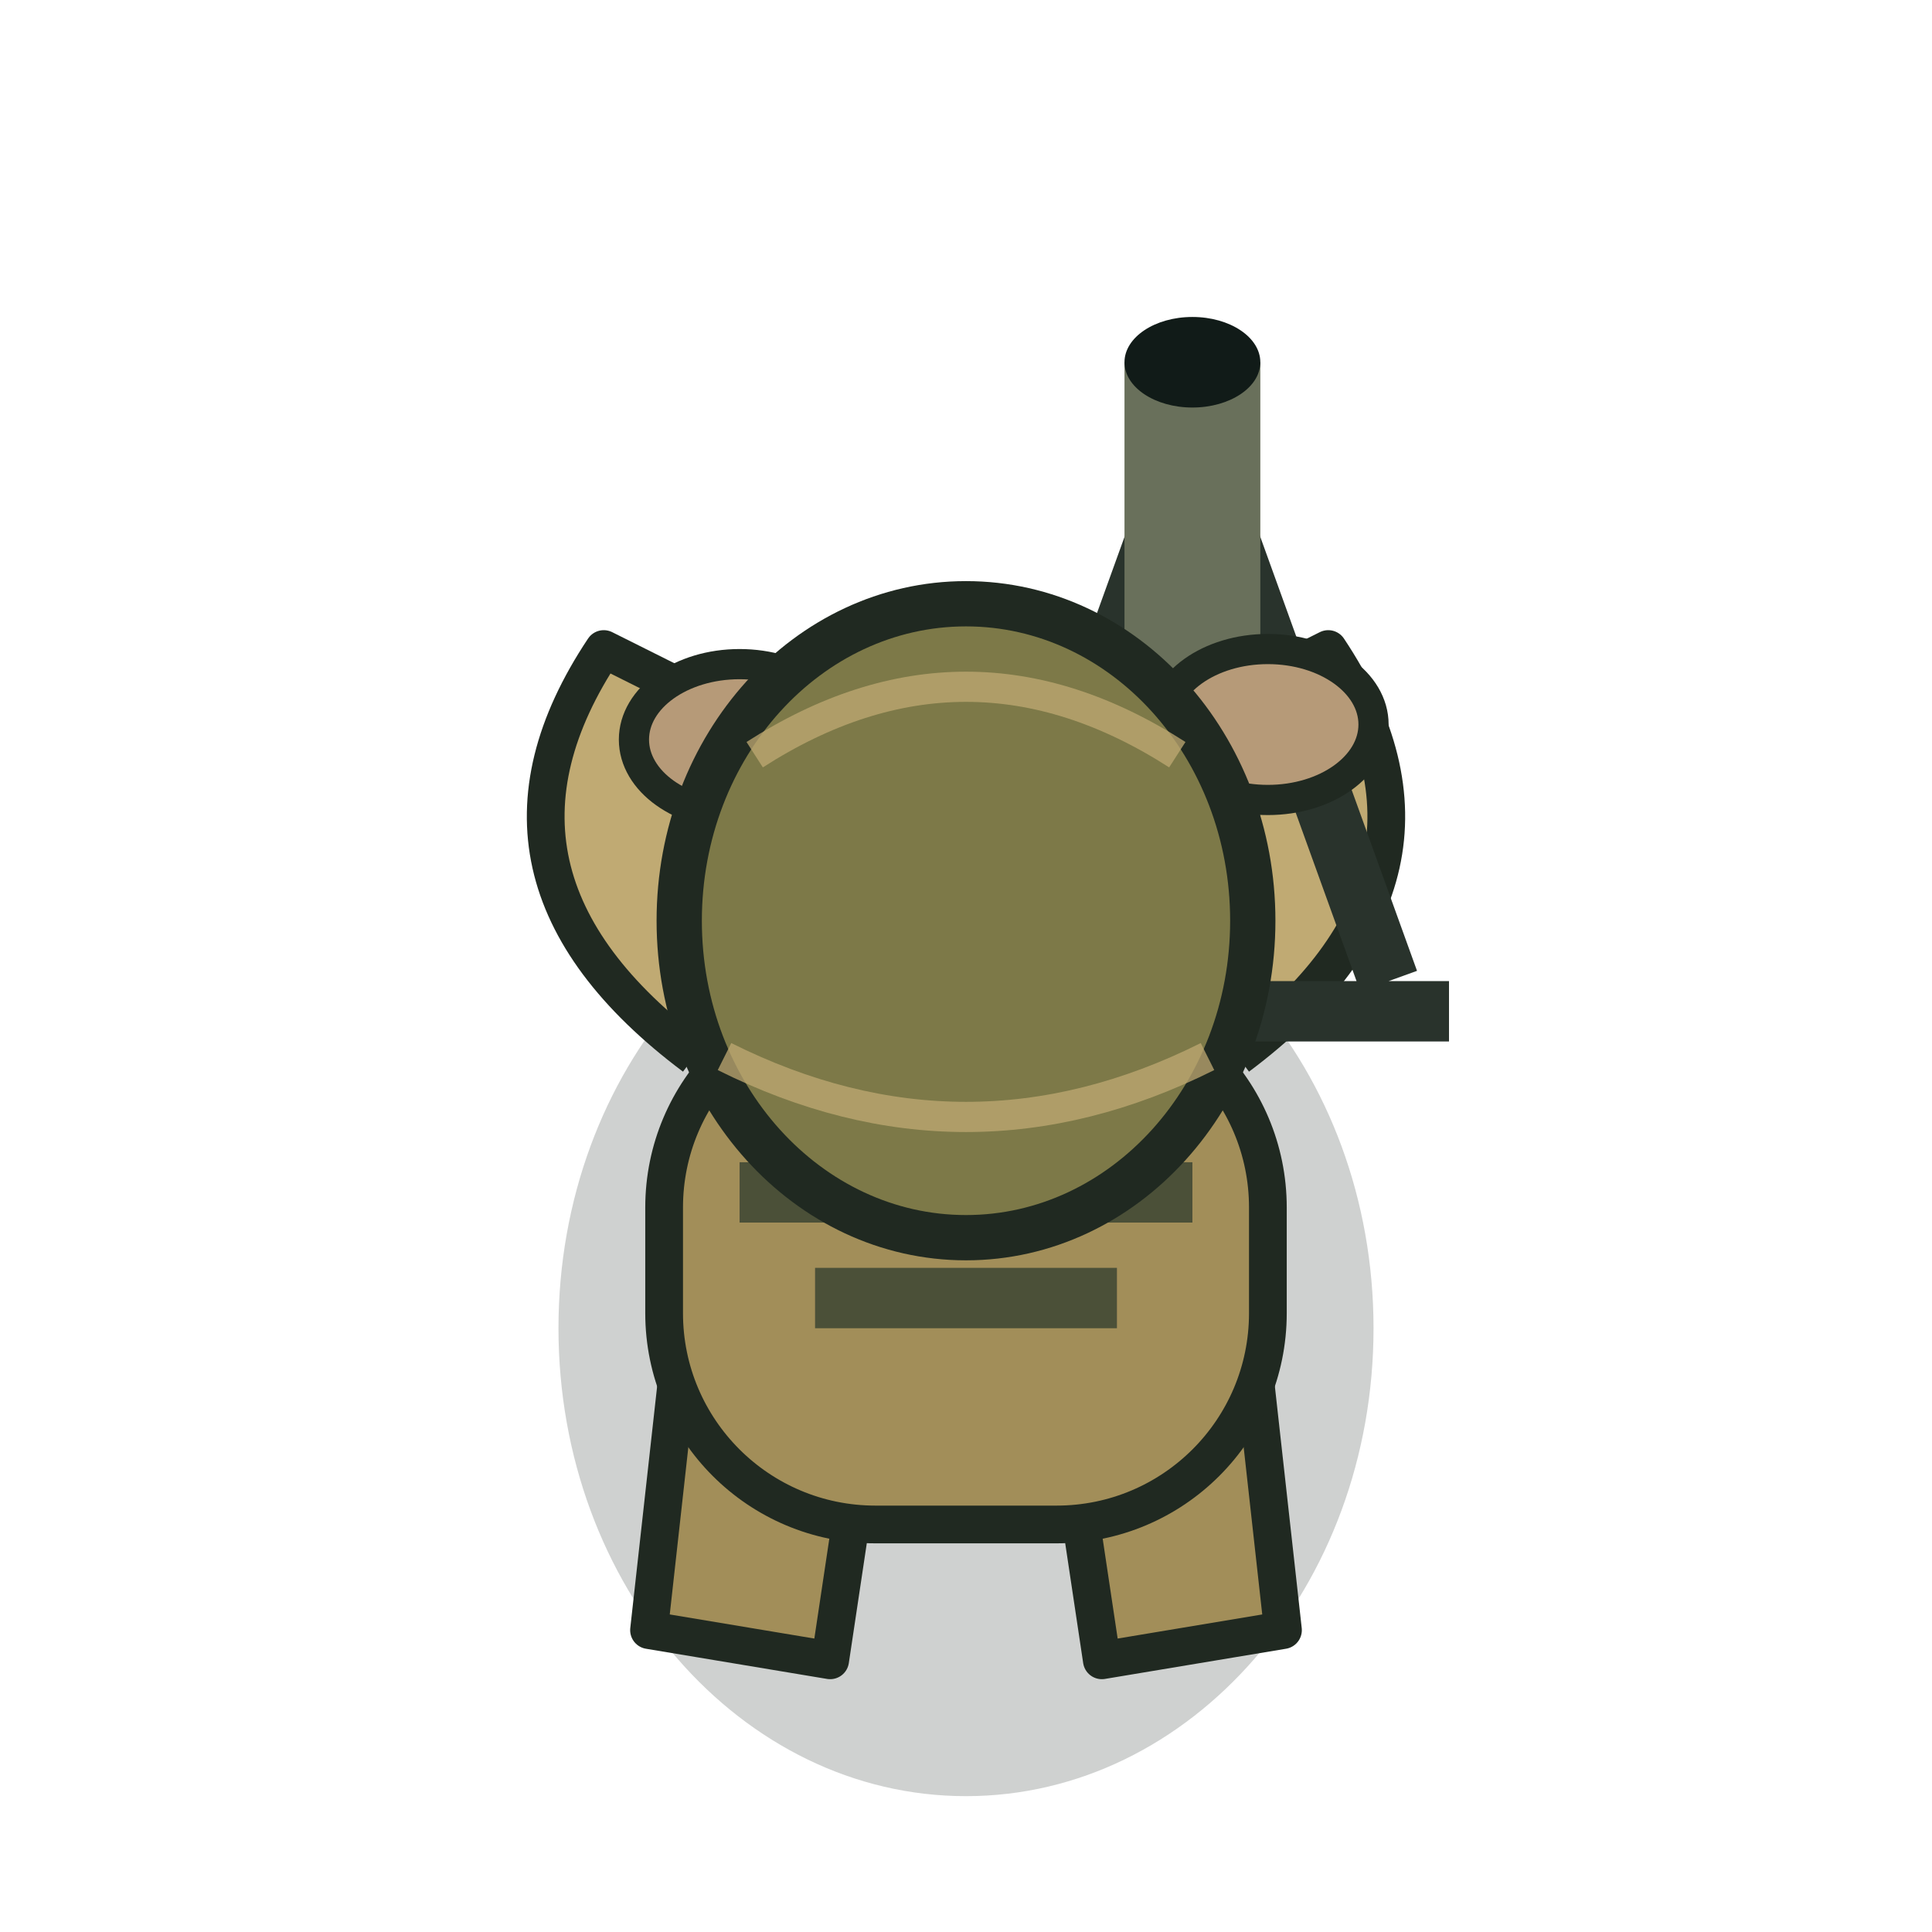
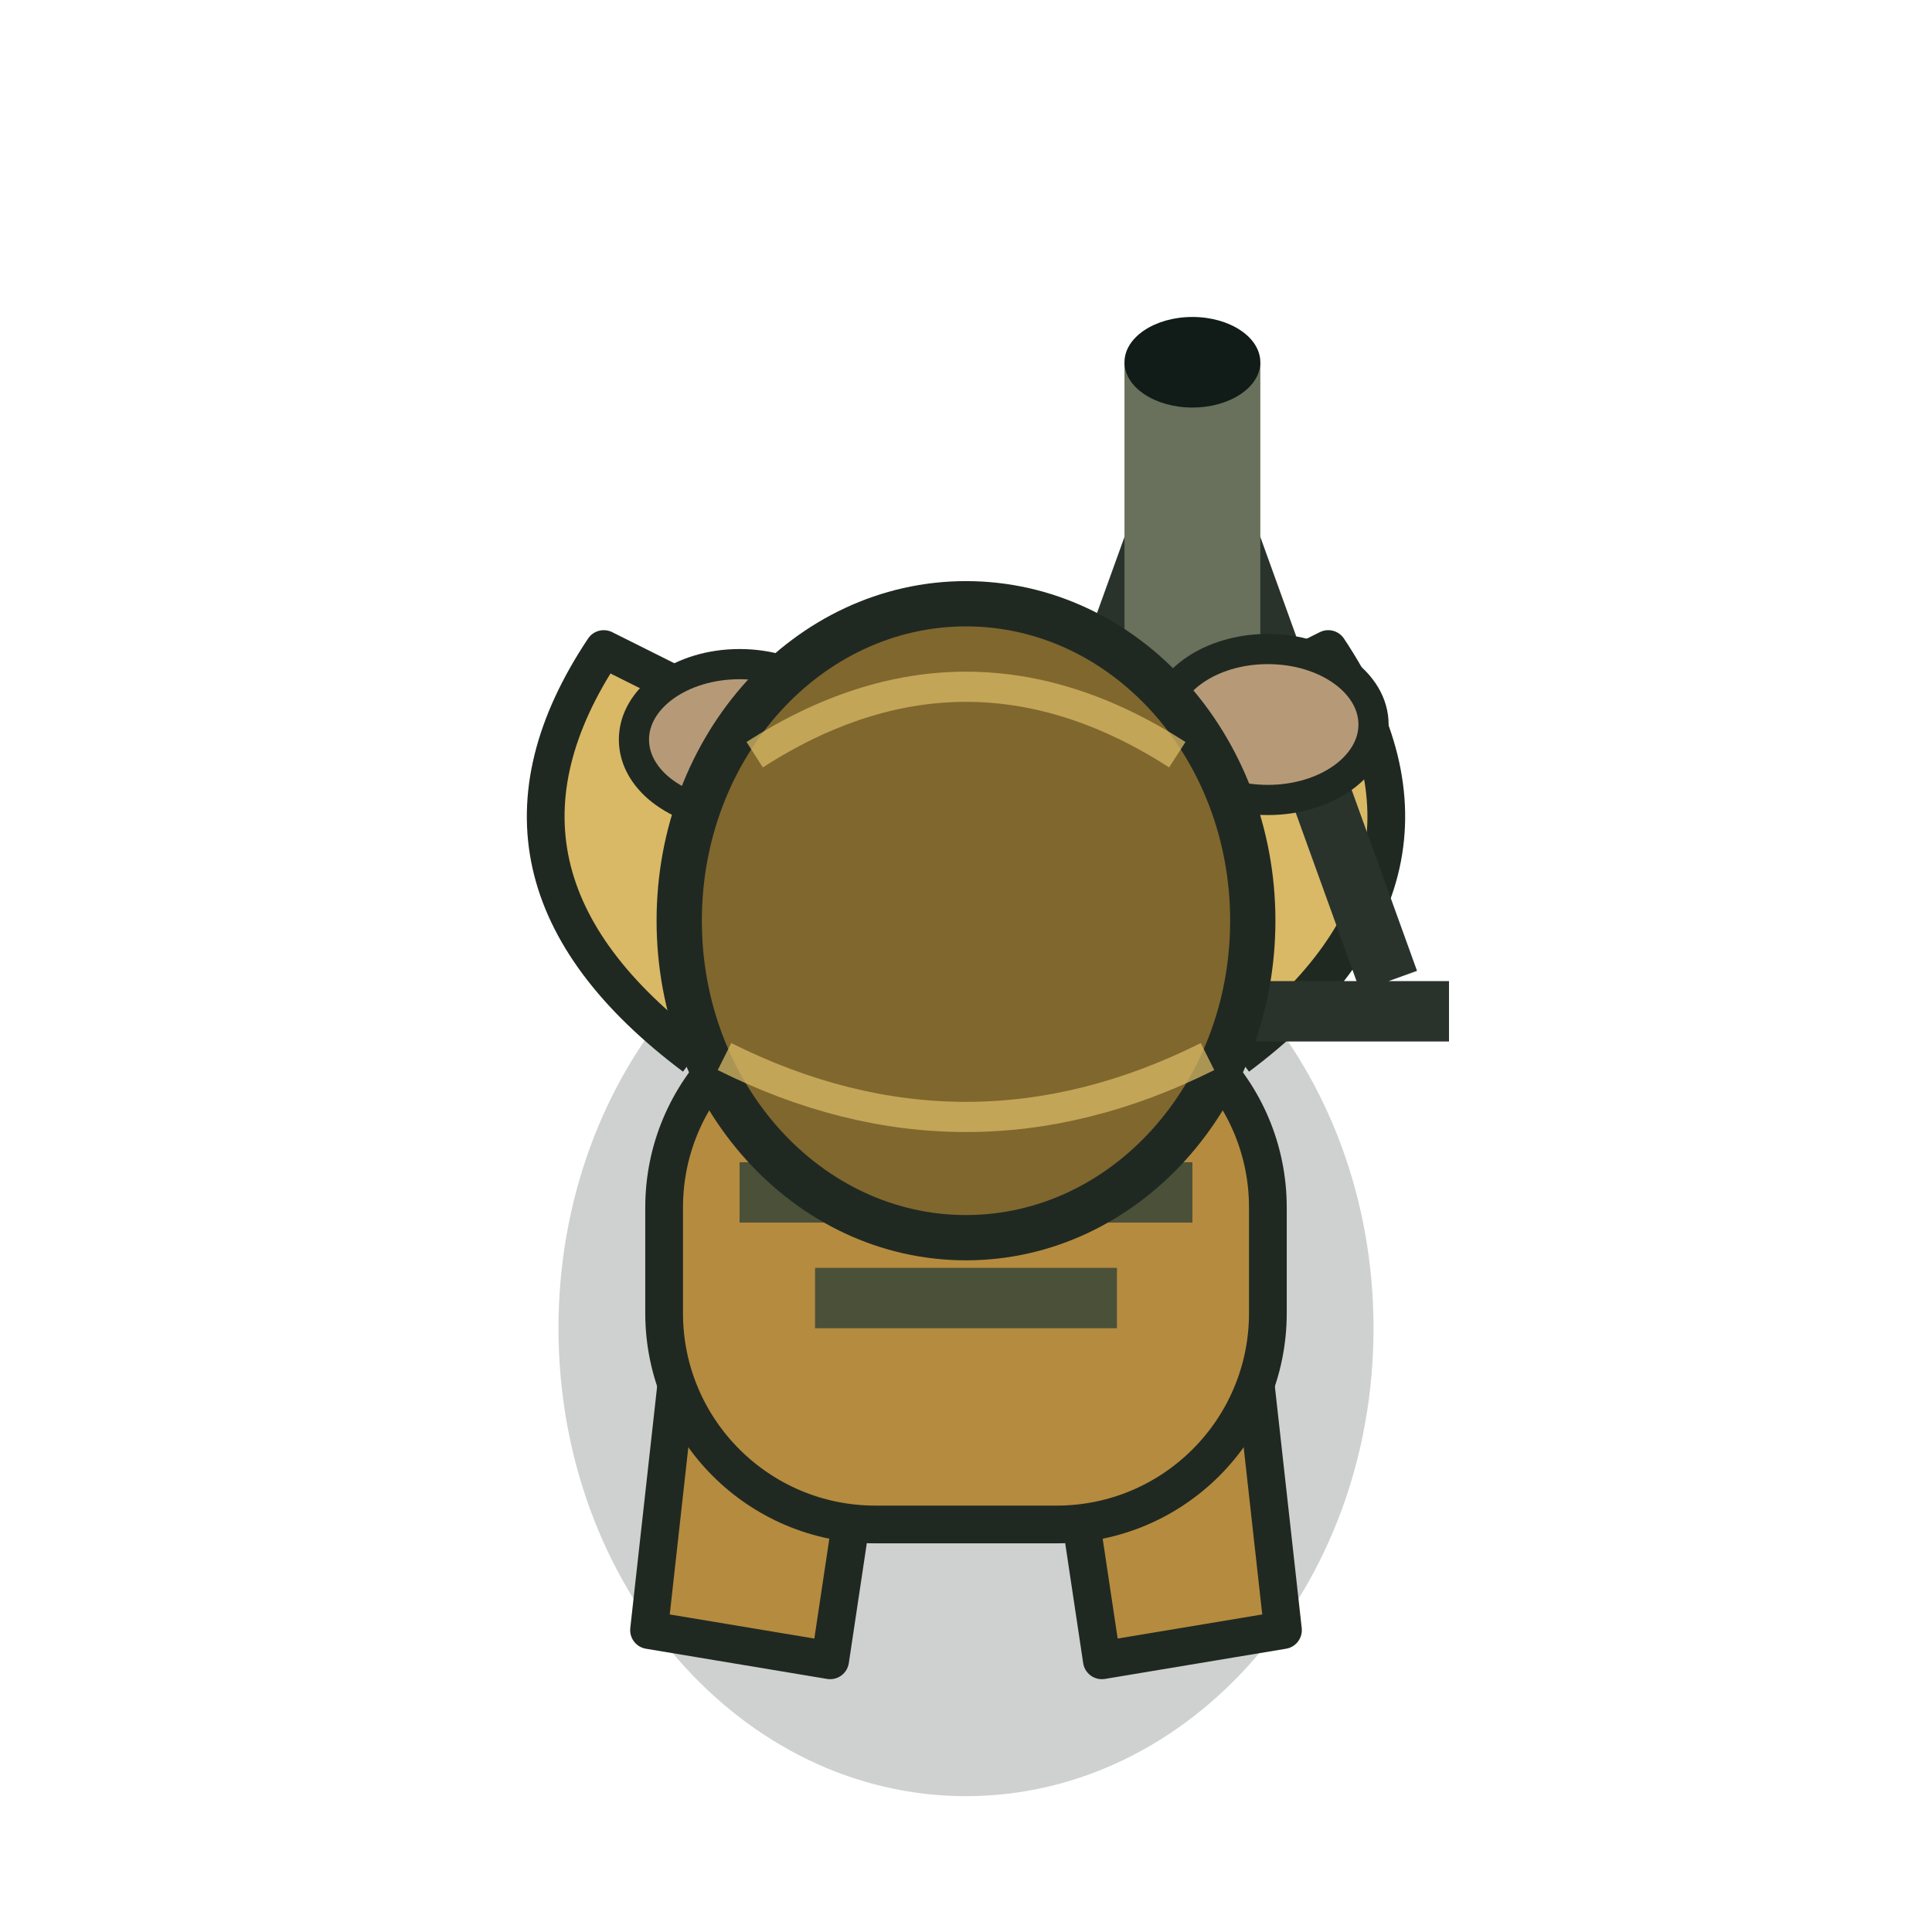
<svg xmlns="http://www.w3.org/2000/svg" width="128" height="128" viewBox="0 0 128 128">
  <g transform="translate(64 70)" stroke-linejoin="round">
    <ellipse cy="18" rx="27" ry="31" fill="#111a16" opacity=".2" />
-     <g fill="#a28e59" stroke="#202921" stroke-width="2.5">
+     <g fill="#b58b3f" stroke="#202921" stroke-width="2.5">
      <path d="M-19 20L-21 38-9 40-6 20M6 20L9 40 21 38 19 20" />
      <rect x="-20" y="-4" width="40" height="35" rx="14" />
-       <path d="M-18 0Q-34-12-24-27L-10-20M18 0Q34-12 24-27L10-20" fill="#c0aa73" />
+       <path d="M-18 0Q-34-12-24-27L-10-20M18 0Q34-12 24-27L10-20" fill="#d9b966" />
    </g>
    <path d="M-15 9H15M-10 16H10" stroke="#4b5038" stroke-width="4" />
    <g transform="translate(15 -7)">
      <path d="M-13 2L0-34 13 2M-17 4H17" fill="none" stroke="#29332c" stroke-width="4" />
      <path d="M0 3V-39" stroke="#69705b" stroke-width="9" />
      <ellipse cy="-39" rx="4.5" ry="3" fill="#111b18" />
    </g>
    <g fill="#b69a78" stroke="#202921" stroke-width="2">
      <ellipse cx="-15" cy="-21" rx="7" ry="5" />
      <ellipse cx="20" cy="-22" rx="7" ry="5" />
    </g>
-     <ellipse cy="-9" rx="19" ry="21" fill="#7d7948" stroke="#202921" stroke-width="3" />
-     <path d="M-14-20Q0-29 14-20M-16 0Q0 8 16 0" fill="none" stroke="#c0aa73" stroke-width="2" opacity=".75" />
+     <ellipse cy="-9" rx="19" ry="21" fill="#80672e" stroke="#202921" stroke-width="3" />
+     <path d="M-14-20Q0-29 14-20M-16 0Q0 8 16 0" fill="none" stroke="#d9b966" stroke-width="2" opacity=".75" />
  </g>
</svg>
